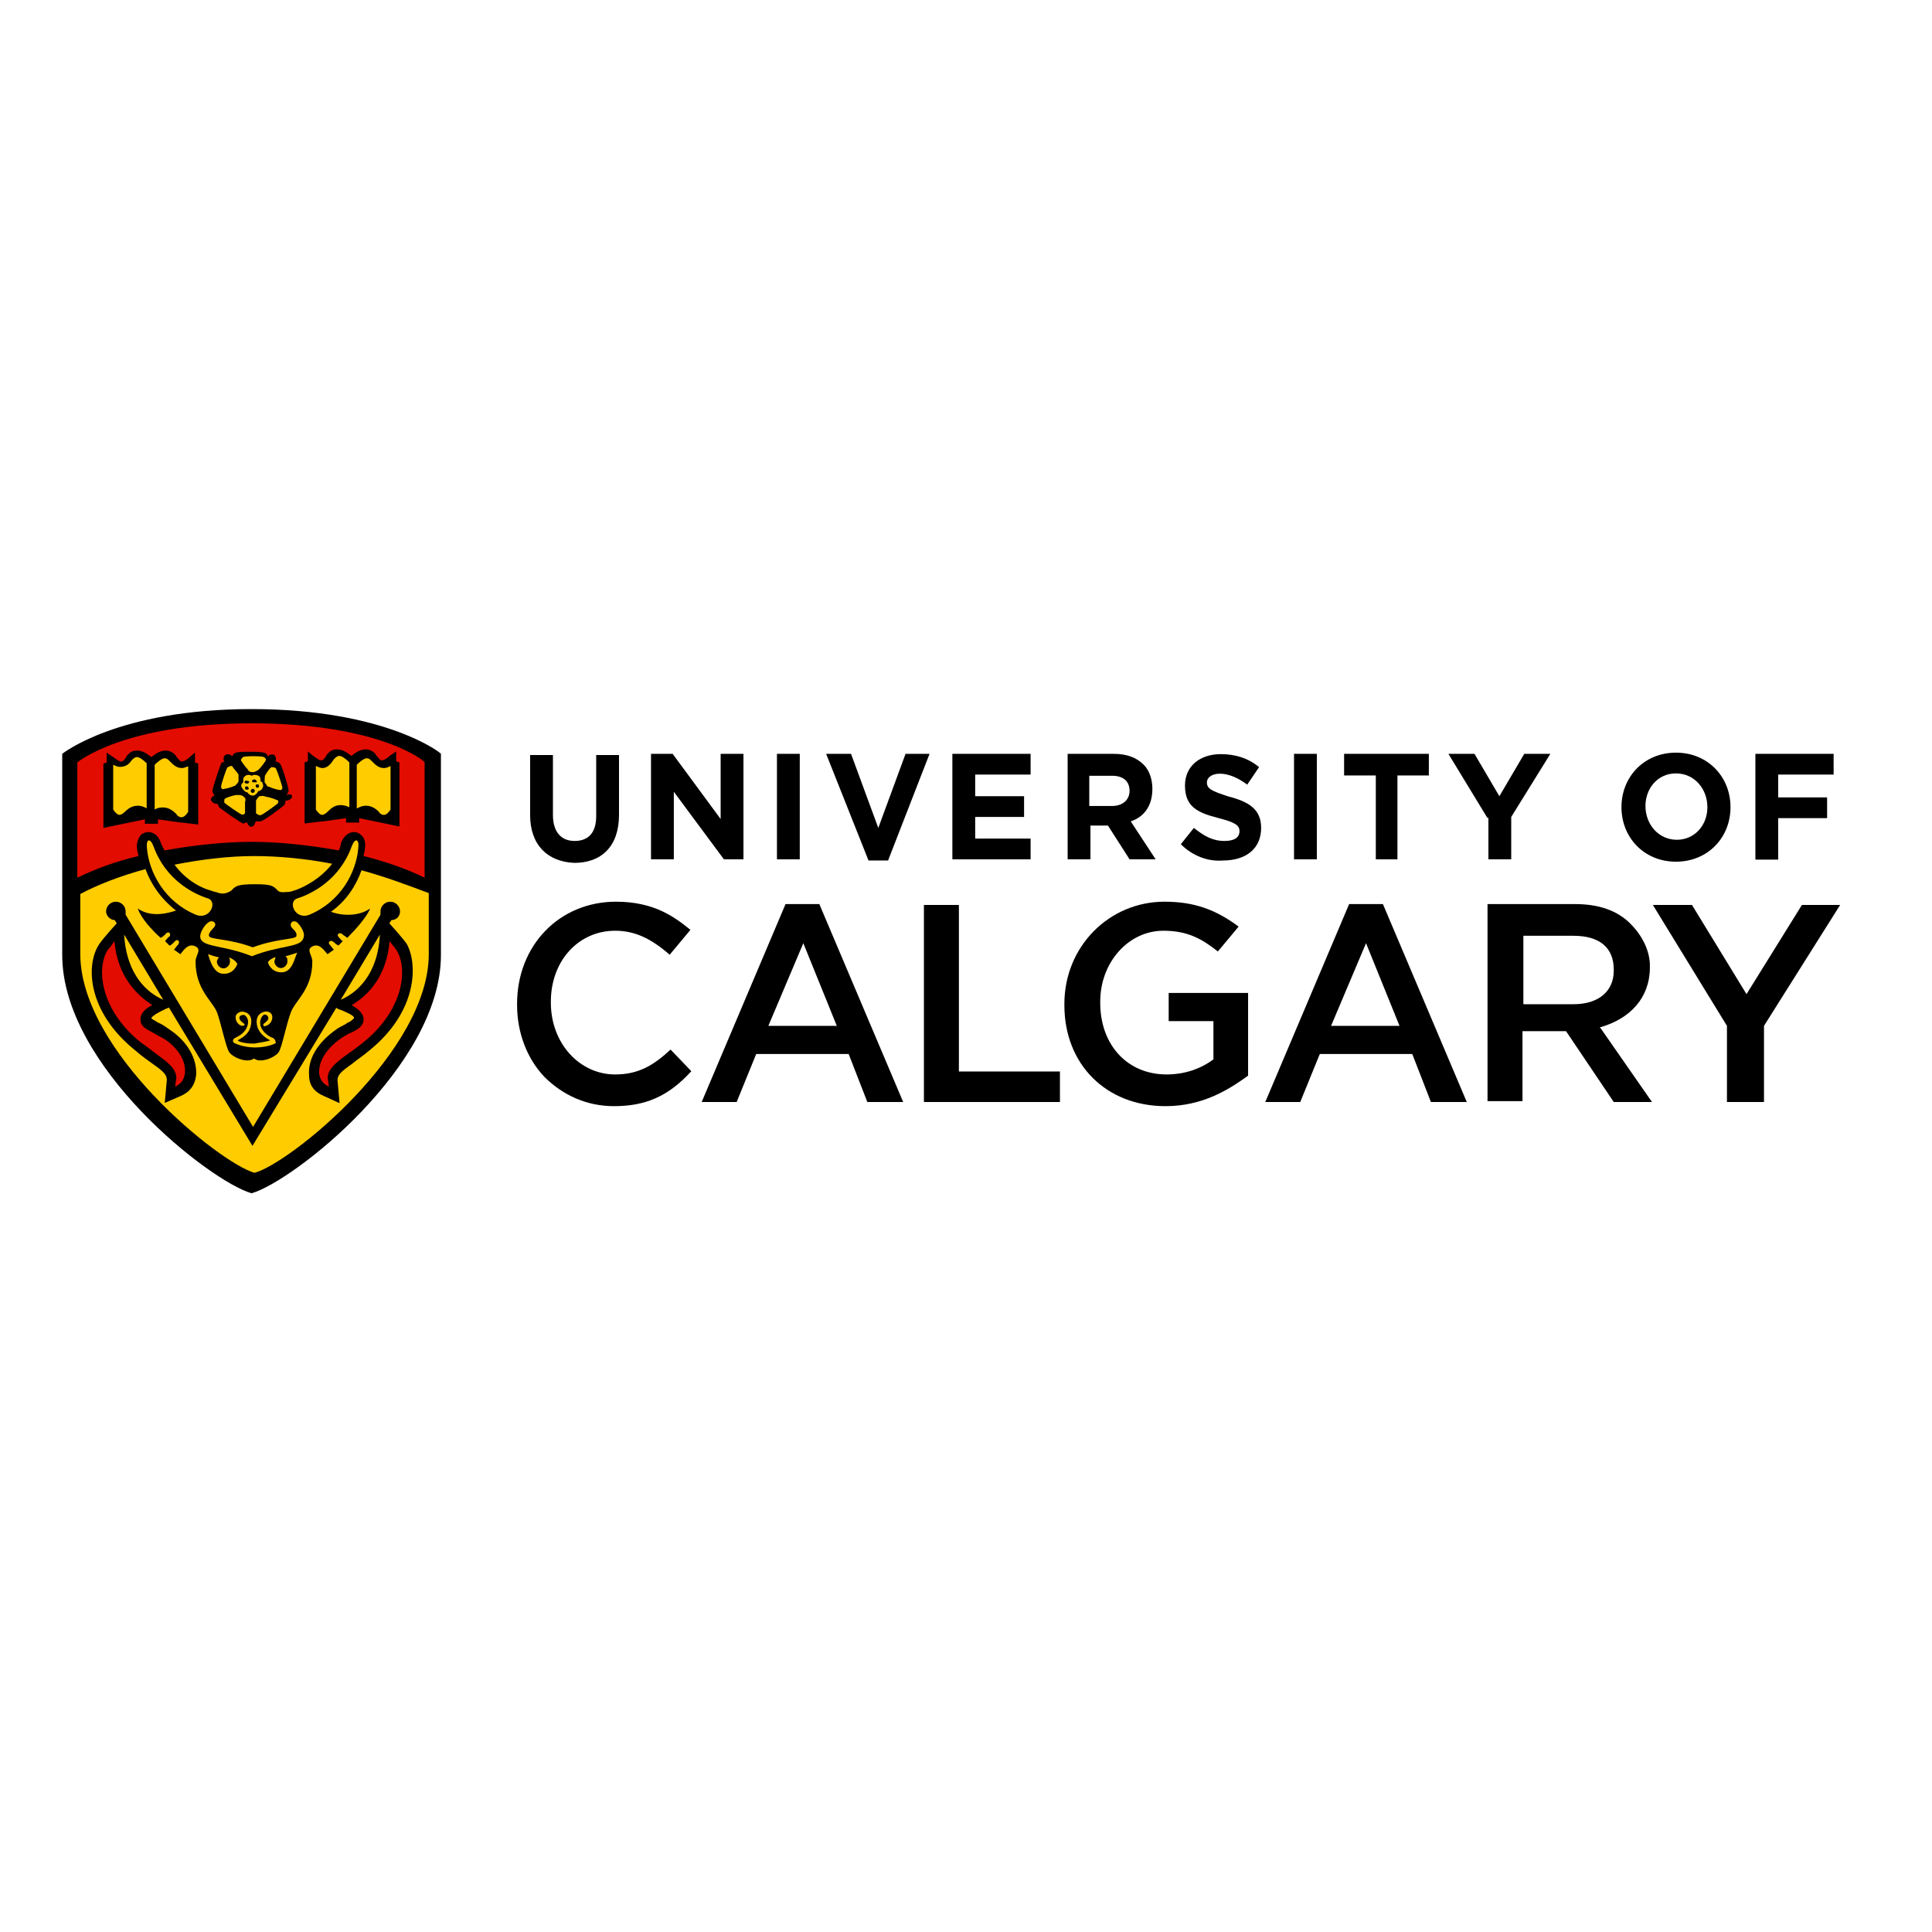
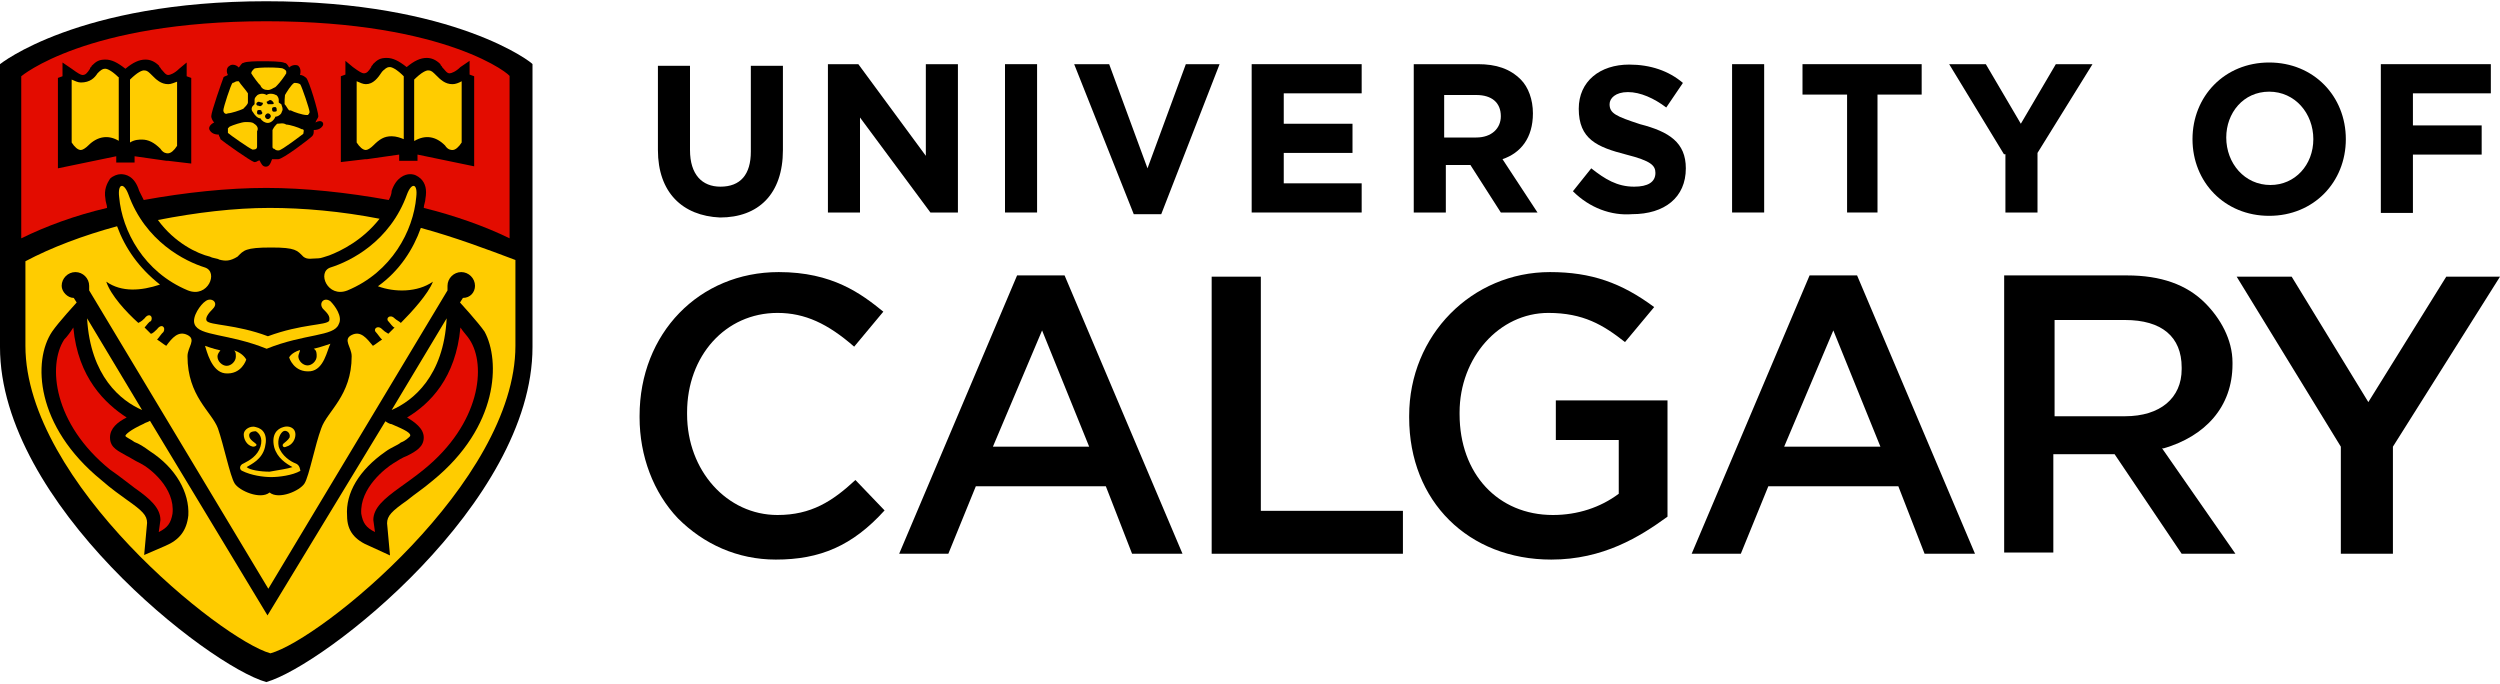
- <svg xmlns="http://www.w3.org/2000/svg" version="1.1" id="layer" x="0px" y="0px" viewBox="0 0 652 652" style="enable-background:new 0 0 652 652;" xml:space="preserve">
-   <style type="text/css">
- 	.st0{fill:#FFCC00;}
- 	.st1{fill:#E30C00;}
- </style>
-   <g>
-     <path d="M84.9,239.3c-45.2,0-63.9,15.1-63.9,15.1v67.9c0,37.5,49.9,76.4,63.9,80.4c14-4,63.9-43,63.9-80.4v-67.9   C149.2,254.4,130.4,239.3,84.9,239.3z" />
-     <g>
-       <path class="st0" d="M85.3,346.6" />
-       <g>
-         <g>
-           <path class="st0" d="M77.2,323.1c0.4,0.4,0.4,0.7,0.4,1.5c0,1.1-1.1,2.2-2.2,2.2c-1.1,0-2.2-1.1-2.2-2.2c0-0.7,0.4-1.1,0.7-1.5      c-1.8-0.4-3.7-1.1-3.7-1.1c0.4,1.1,1.5,6.2,4.8,6.6c4,0.4,5.1-3.3,5.1-3.3S79.4,323.8,77.2,323.1z" />
-           <path class="st0" d="M96.3,322.7c0.7,0.4,0.7,1.1,0.7,1.8c0,1.1-1.1,2.2-2.2,2.2c-1.1,0-2.2-1.1-2.2-2.2c0-0.4,0.4-1.1,0.4-1.5      c-2.2,0.7-2.6,1.8-2.6,1.8s1.1,3.7,5.1,3.3c3.3-0.4,4-5.1,4.8-6.6C99.9,321.6,98.1,322.3,96.3,322.7z" />
-         </g>
-         <path class="st0" d="M100.3,311.3c-1.5-1.1-2.9,0.4-1.8,1.8c1.1,1.1,1.8,1.8,1.5,2.9c-0.7,1.1-6.6,0.7-14.7,3.7     c-7.7-2.9-14-2.6-14.7-3.7c-0.4-0.7,0.4-1.8,1.5-2.9c1.5-1.5-0.4-2.9-1.8-1.8c-1.1,0.7-3.3,3.7-2.6,5.5c1.1,2.9,8.1,2.2,17.3,5.9     l0,0l0,0l0,0l0,0c9.2-3.7,16.2-2.9,17.3-5.9C103.3,315,101.4,312.4,100.3,311.3z" />
-       </g>
-       <path class="st0" d="M91.9,350.2c-1.1-0.4-3.3-1.8-4-4c-0.4-1.8,0.4-3.3,1.1-3.7s1.8,0.4,1.5,1.5c-0.4,0.7-1.1,1.1-1.5,1.5    c-0.4,0.4,0,1.1,0.7,0.7c1.5-0.4,2.2-1.8,2.2-2.9c0-1.8-1.8-2.2-2.9-1.8c-1.5,0.4-2.9,1.8-2.2,4.8c0.7,2.6,2.9,4,4.4,4.8    c-1.1,0.4-3.3,0.7-5.5,1.1c-2.2,0-4.8-0.4-5.5-1.1c1.1-0.7,3.7-1.8,4.4-4.8c0.7-2.9-0.4-4.4-2.2-4.8c-1.1-0.4-2.9,0.4-2.9,1.8    c0,1.1,0.7,2.6,2.2,2.9c0.7,0,1.1-0.4,0.7-0.7c-0.4-0.4-1.1-0.7-1.5-1.5c-0.4-1.1,0.4-1.5,1.5-1.5c0.7,0.4,1.8,1.5,1.1,3.7    s-2.6,3.3-4,4c-1.1,0.4-1.1,1.5-0.4,1.8c2.2,1.1,5.1,1.5,7,1.5l0,0l0,0l0,0l0,0c1.8,0,5.1-0.4,7-1.5C93,351.7,93,350.6,91.9,350.2    z" />
-       <g>
-         <g>
-           <path class="st0" d="M85.3,260.6c0.7,0,1.1-0.4,1.8-0.7l0,0c0,0,0,0,0.4-0.4c0.7-0.7,1.8-2.2,2.2-2.9v-0.4      c0-0.4-0.7-0.7-0.7-0.7c-0.4-0.4-6.6-0.4-7,0l0,0l0,0c-0.4,0.4-0.7,0.7-0.7,1.1c0.4,0.7,1.8,2.6,2.2,2.9      C83.8,260.3,84.5,260.6,85.3,260.6z" />
-         </g>
-         <g>
-           <path class="st0" d="M80.5,263.6c0-0.4,0-1.1,0-1.8l0,0v-0.4c-0.4-0.7-1.8-2.2-2.2-2.9h-0.4c-0.4,0-0.7,0.4-1.1,0.4      c-0.4,0.4-2.2,5.9-2.2,6.6l0,0l0,0c0,0.4,0.4,1.1,1.1,0.7c0.7,0,2.9-0.7,3.7-1.1C79.8,264.7,80.5,264,80.5,263.6z" />
-         </g>
-         <g>
-           <path class="st0" d="M82,268.7c-0.4-0.4-1.1-0.4-1.8-0.4l0,0h-0.4c-0.7,0-2.9,0.7-3.7,1.1l-0.4,0.4c0,0.4,0,0.7,0,1.1      c0.4,0.4,5.1,3.7,5.9,4l0,0l0,0c0.4,0,1.1,0,1.1-0.7s0-2.9,0-3.7C83.1,269.8,82.7,269.1,82,268.7z" />
-         </g>
-         <g>
-           <path class="st0" d="M87.5,268.7c-0.4,0.4-0.7,0.7-1.1,1.5l0,0v0.4c0,0.7,0,2.9,0,3.7c0,0,0,0.4,0.4,0.4      c0.4,0.4,0.7,0.4,1.1,0.4c0.7,0,5.5-3.7,5.9-4l0,0l0,0c0-0.4,0.4-1.1-0.4-1.1c-0.7-0.4-2.9-1.1-3.7-1.1      C88.9,268.4,88.2,268.7,87.5,268.7z" />
-         </g>
-         <g>
-           <path class="st0" d="M89.3,264c0.4,0.4,0.7,1.1,1.1,1.5l0,0c0,0,0,0,0.4,0c0.7,0.4,2.9,1.1,3.7,1.1h0.4c0.4-0.4,0.4-0.7,0.4-0.7      c0-0.7-1.8-5.9-2.2-6.6l0,0l0,0c-0.4-0.4-1.1-0.4-1.5-0.4c-0.7,0.4-1.8,2.2-2.2,2.9C89.3,262.5,89.3,263.2,89.3,264z" />
-         </g>
-       </g>
-       <path class="st0" d="M88.6,264.3c0-0.4-0.4-0.4-0.7-0.7c0-0.4,0-0.4,0-0.7c0-0.4-0.4-1.1-0.7-1.1c-0.7-0.4-1.8-0.4-2.2,0    c-0.7-0.4-1.5-0.4-2.2,0c-0.4,0.4-0.7,0.7-0.7,1.1c0,0.4,0,0.7,0,1.1l-0.4,0.4c-0.4,0.4-0.4,1.1,0,1.5c0.4,0.7,1.1,1.5,1.8,1.5    l0,0c0.4,0.7,1.1,1.1,1.8,1.1s1.5-0.7,1.8-1.5c0.7,0,1.5-0.7,1.5-1.1C88.9,265.4,88.9,265.1,88.6,264.3z M83.4,266.5    c-0.4,0-0.7,0-0.7-0.4c0-0.4,0-0.7,0.4-0.7c0.4,0,0.7,0,0.7,0.4C84.2,266.2,83.8,266.5,83.4,266.5z M83.8,264.3    c-0.4,0.4-0.7,0-1.1,0c-0.4-0.4,0-0.7,0-0.7c0.4-0.4,0.7,0,1.1,0C84.2,263.6,84.2,264,83.8,264.3z M85.3,267.6    c-0.4,0-0.7-0.4-0.7-0.7s0.4-0.7,0.7-0.7c0.4,0,0.7,0.4,0.7,0.7S85.6,267.6,85.3,267.6z M85.3,264c-0.4-0.4-0.4-0.7,0-0.7    c0.4-0.4,0.7-0.4,1.1,0c0.4,0.4,0.4,0.7,0,0.7C86,264,85.6,264,85.3,264z M86.7,265.8c-0.4,0-0.4-0.4-0.4-0.7    c0-0.4,0.4-0.4,0.7-0.4c0.4,0,0.4,0.4,0.4,0.7C87.5,265.8,87.1,265.8,86.7,265.8z" />
-       <g>
-         <path class="st0" d="M49.6,257.7c-1.8-1.8-2.9-2.2-3.3-2.2c-0.4,0-0.7,0-1.5,0.7l-0.4,0.4c-0.7,1.1-1.8,2.2-4,2.2     c-0.7,0-1.5-0.4-2.2-0.7v15.1c0.7,1.1,1.5,1.8,2.2,1.8c0.4,0,1.1-0.4,1.8-1.1c2.2-2.2,4.8-2.6,7.3-1.1V257.7z" />
-         <path class="st0" d="M61.4,259.2c-1.8,0-2.9-1.1-4-2.2l-0.4-0.4c-0.7-0.7-1.1-0.7-1.5-0.7c-0.4,0-1.5,0.4-3.3,2.2v15.1     c1.1-0.7,2.2-0.7,2.9-0.7c1.5,0,2.9,0.7,4.4,2.2c0.7,1.1,1.5,1.1,1.8,1.1c0.7,0,1.5-0.7,2.2-1.8v-15.4     C62.9,258.8,62.1,259.2,61.4,259.2" />
-       </g>
-       <g>
-         <path class="st0" d="M120.5,272.8c2.6-1.5,5.1-1.1,7.3,1.1c0.7,1.1,1.5,1.1,1.8,1.1c0.7,0,1.5-0.7,2.2-1.8v-14.7     c-0.7,0.4-1.5,0.7-2.2,0.7c-1.8,0-2.9-1.1-4-2.2l-0.4-0.4c-0.7-0.7-1.1-0.7-1.5-0.7c-0.4,0-1.5,0.4-3.3,2.2V272.8z" />
-         <path class="st0" d="M108.8,259.2c-0.7,0-1.5-0.4-2.2-0.7v14.7c0.7,1.1,1.5,1.8,2.2,1.8c0.4,0,1.1-0.4,1.8-1.1     c1.5-1.5,2.6-2.2,4.4-2.2c1.1,0,2.2,0.4,2.9,0.7v-15.1c-1.8-1.8-2.9-2.2-3.3-2.2c-0.4,0-0.7,0-1.5,0.7l-0.4,0.4     C111.7,257.7,110.6,259.2,108.8,259.2" />
-       </g>
-       <g>
-         <g>
-           <path class="st0" d="M70.2,303.2c-4.8-1.5-14.3-6.2-18.4-17.6c-1.1-2.9-2.6-2.6-2.2,0.7c0.7,8.1,5.9,18,16.5,22.4      C70.9,310.6,73.5,304.3,70.2,303.2z" />
-         </g>
-         <g>
-           <path class="st0" d="M100.3,303.2c4.8-1.5,14.3-6.2,18.4-17.6c1.1-2.9,2.6-2.6,2.2,0.7c-0.7,8.1-5.9,18-16.5,22.4      C99.6,310.6,97,304.3,100.3,303.2z" />
-         </g>
-       </g>
-       <path class="st0" d="M97.4,301c0.7,0,1.5-0.4,2.6-0.7c2.9-1.1,8.1-3.7,12.1-8.8c-9.2-1.8-18.4-2.6-26.4-2.6    c-8.4,0-17.6,1.1-26.8,2.9c4,5.5,9.5,8.1,12.5,8.8c0.7,0.4,1.8,0.4,2.2,0.7c1.5,0.4,2.6,0.4,4.4-0.7c1.5-1.5,1.8-2.2,8.1-2.2    c5.9,0,6.2,0.7,7.7,2.2C94.8,301.4,95.9,301,97.4,301z" />
-       <g>
-         <path class="st0" d="M128.2,315.4l-13.2,22C120.1,335.2,127.5,329.3,128.2,315.4z" />
-         <path class="st0" d="M55.1,337.4l-13.2-22C42.7,329.3,50,335.2,55.1,337.4z" />
-         <path class="st0" d="M122,293.7c-1.8,5.1-5.1,10.3-10.3,14c4,1.5,9.5,1.5,13.2-1.1c-1.1,2.9-5.1,7.3-7.7,9.9     c-0.4-0.4-1.1-0.7-1.5-1.1c-1.1-1.1-2.2,0-1.5,0.7c0.4,0.4,1.1,1.5,1.5,1.5c-0.7,0.7-1.5,1.5-1.5,1.5c-0.7-0.4-1.1-0.7-1.5-1.1     c-1.1-1.1-2.2,0-1.5,0.7c0.4,0.4,1.1,1.5,1.5,1.8c-0.7,0.4-1.5,1.1-2.2,1.5c-1.5-1.8-2.9-3.7-5.1-2.6c-2.2,1.1,0,2.9,0,5.1     c0,9.5-5.9,13.2-7.3,17.3c-1.5,4-2.9,11.4-4,13.2c-1.1,1.8-6.2,4-8.4,2.2c-2.2,1.8-7.3-0.4-8.4-2.2c-1.1-1.8-2.6-9.2-4-13.2     c-1.5-4-7.3-7.7-7.3-17.3c0-2.2,2.2-4,0-5.1c-2.2-1.1-3.7,0.7-5.1,2.6c-0.7-0.4-1.5-1.1-2.2-1.5c0.4-0.4,1.1-1.5,1.5-1.8     c0.7-1.1-0.4-2.2-1.5-0.7c-0.4,0.4-1.1,1.1-1.5,1.1c0,0-0.7-0.7-1.5-1.5c0.4-0.4,1.1-1.5,1.5-1.5c0.7-1.1-0.4-2.2-1.5-0.7     c-0.4,0.4-0.7,0.7-1.5,1.1c-2.9-2.6-6.6-6.6-7.7-9.9c3.7,2.6,8.4,2.2,12.9,0.7c-5.1-4-8.4-8.8-10.3-14c-8.1,2.2-15.8,5.1-22,8.4     V322c0,32.7,47,70.5,58.8,73.8c12.1-3.3,58.8-41.1,58.8-73.8v-20.6C137.8,298.8,130.1,295.9,122,293.7z M124.9,354.3     c-2.6,2.2-4.4,3.3-6.2,4.8c-3.7,2.6-4.8,3.7-4.8,5.5l0.7,7.7l-4.8-2.2c-3.7-1.5-5.5-3.7-5.5-7.3c-0.4-5.5,2.9-11,9.2-15.4     c1.5-1.1,2.9-1.5,3.7-2.2c1.1-0.4,1.8-1.1,2.2-1.5c0.4-0.7-1.1-1.5-4.4-2.9c-0.4,0-1.1-0.4-1.5-0.7l-28.3,46.6L57,340     c-0.7,0.4-1.1,0.4-1.5,0.7c-3.3,1.5-4.4,2.6-4.4,2.9s1.1,0.7,2.2,1.5c1.1,0.4,2.2,1.1,3.7,2.2c6.2,4,9.5,9.9,9.2,15.4     c-0.4,3.7-2.2,5.9-5.5,7.3l-5.1,2.2l0.7-7.7c0-1.8-1.1-2.9-4.8-5.5c-1.5-1.1-3.7-2.6-6.2-4.8c-15.8-12.9-16.5-28.6-11.8-35.6     c1.5-2.2,5.9-7,5.9-7l-0.7-1.1c-1.5,0-2.9-1.5-2.9-2.9c0-1.8,1.5-3.3,3.3-3.3c1.8,0,3.3,1.5,3.3,3.3c0,0.4,0,0.7,0,1.1l0,0     l43,71.6l43-71.6l0,0c0-0.4,0-0.7,0-1.1c0-1.8,1.5-3.3,3.3-3.3s3.3,1.5,3.3,3.3c0,1.5-1.1,2.9-2.9,2.9l-0.7,1.1     c0,0,4.4,4.8,5.9,7C141.1,325.6,140.7,341.4,124.9,354.3z" />
-       </g>
-     </g>
-     <g>
-       <path class="st1" d="M84.9,244.1c-43.3,0-58.8,13.2-58.8,13.2v38.9c5.9-2.9,12.9-5.5,20.6-7.3c0-0.7-0.4-1.5-0.4-2.2    c-0.4-2.2,0.4-3.7,1.1-4.8c0.7-0.7,1.8-1.1,2.6-1.1c1.1,0,3.3,0.4,4.4,4c0.4,0.7,0.7,1.5,1.1,2.2c9.9-1.8,20.2-2.9,29.4-2.9    s19.5,1.1,29.4,2.9c0.4-0.7,0.7-1.5,0.7-2.2c1.1-3.3,3.3-4,4.4-4c1.1,0,1.8,0.4,2.6,1.1c1.1,1.1,1.5,2.6,1.1,4.8    c0,0.7-0.4,1.5-0.4,2.2c7.3,1.8,14.7,4.4,20.6,7.3v-38.9C144,257.3,128.6,244.1,84.9,244.1z M67.3,278.3l-5.9-0.7H61l-7.7-1.1v1.5    h-2.2h-2.2v-1.5l-14,2.9v-21.7l1.1-0.4V254l2.2,1.5c1.5,1.1,2.2,1.5,2.6,1.5c0.7,0,1.1-0.4,1.8-1.5c0-0.4,0.4-0.4,0.4-0.7    c1.1-1.1,1.8-1.5,3.3-1.5c1.5,0,2.9,0.7,4.8,2.2c1.8-1.5,3.3-2.2,4.8-2.2c1.1,0,2.2,0.4,3.3,1.5c0,0.4,0.4,0.4,0.4,0.7    c0.7,0.7,1.1,1.5,1.8,1.5c0.4,0,1.5-0.4,2.6-1.5l1.8-1.5v3.3l1.1,0.4v20.6H67.3z M98.5,269.1c-0.4,0.7-1.1,1.1-2.2,1.1    c0,0.7,0,1.1-0.4,1.5c-0.7,0.7-7,5.5-8.1,5.5h-0.4c-0.4,0-0.7,0-1.1,0c-0.4,1.1-0.7,1.8-1.5,1.8s-1.1-0.7-1.5-1.5    c-0.4,0-0.7,0.4-1.1,0.4H82c-1.1-0.4-7.3-4.8-8.1-5.5c0-0.4-0.4-0.7-0.4-1.1c-1.1,0-1.8-0.4-2.2-1.1c-0.4-0.7,0.4-1.5,1.1-1.8    c-0.4-0.4-0.7-1.1-0.7-1.5c0-1.1,2.6-8.4,2.9-9.2c0-0.4,0.7-0.4,1.1-0.7c-0.4-0.7-0.4-1.8,0.4-2.2c0.4-0.4,1.5-0.4,2.2,0.4    c0.4-0.4,0.7-1.1,1.1-1.1c0.7-0.4,3.3-0.4,4.4-0.4c1.8,0,4.8,0,5.5,0.4c0.4,0,0.7,0.4,1.1,1.1c0.7-0.7,1.8-0.7,2.2-0.4    c0.4,0.4,0.7,1.1,0.4,2.2c0.7,0,1.1,0.4,1.5,0.7c0.7,0.7,2.9,8.1,2.9,9.2c0,0.4-0.4,0.7-0.7,1.5C98.1,267.6,98.8,268.4,98.5,269.1    z M135.2,279l-14-2.9v1.5H119h-2.2v-1.5l-7.7,1.1h-0.4l-5.9,0.7v-20.6l1.1-0.4v-3.3l1.8,1.5c1.5,1.1,2.2,1.5,2.6,1.5    c0.7,0,1.1-0.4,1.8-1.5c0-0.4,0.4-0.4,0.4-0.7c1.1-1.1,1.8-1.5,3.3-1.5c1.5,0,2.9,0.7,4.8,2.2c1.8-1.5,3.3-2.2,4.8-2.2    c1.1,0,2.2,0.4,3.3,1.5c0,0.4,0.4,0.4,0.4,0.7c0.7,0.7,1.1,1.5,1.8,1.5c0.4,0,1.5-0.4,2.6-1.5l2.2-1.5v3.3l1.1,0.4V279H135.2z" />
-       <g>
-         <path class="st1" d="M118.7,339.2c1.8,1.1,4,2.6,4,4.8s-1.8,3.3-4,4.4c-1.1,0.4-2.2,1.1-3.3,1.8c-1.8,1.1-8.1,5.9-7.7,12.1     c0.4,2.2,1.1,3.3,3.3,4.4l-0.4-2.9c0-2.9,2.6-5.1,6.2-7.7c1.5-1.1,3.7-2.6,5.9-4.4c13.6-11,15.1-25,11-31.2     c-0.4-0.7-1.5-1.8-2.2-2.9C130.4,329.7,124.2,335.9,118.7,339.2z" />
-       </g>
-       <g>
-         <path class="st1" d="M38.6,317.6c-0.7,1.1-1.5,2.2-2.2,2.9c-4,6.2-2.6,20.2,11,31.2c2.6,1.8,4.4,3.3,5.9,4.4     c3.7,2.6,6.2,4.8,6.2,7.7l-0.4,2.9c2.2-1.1,2.9-2.2,3.3-4.4c0.7-6.2-5.5-11-7.7-12.1c-1.5-0.7-2.6-1.5-3.3-1.8     c-1.8-1.1-4-1.8-4-4.4c0-2.2,1.8-3.7,4-4.8C46.3,335.9,39.7,329.7,38.6,317.6z" />
-       </g>
-     </g>
-     <g>
-       <path d="M178.9,275v-20.2h7.7V275c0,5.9,2.9,8.8,7.3,8.8c4.8,0,7.3-2.9,7.3-8.4v-20.6h7.7V275c0,10.6-5.9,16.2-15.1,16.2    C184.8,290.8,178.9,285.2,178.9,275z" />
-       <path d="M220,254.4h7l16.2,22v-22h7.7V290h-6.6l-16.9-22.8V290h-7.7v-35.6H220z" />
-       <path d="M262.2,254.4h7.7V290h-7.7V254.4z" />
-       <path d="M278.8,254.4h8.4l9.2,25l9.2-25h8.1l-14,36h-6.6L278.8,254.4z" />
-       <path d="M321.7,254.4h26.1v7h-18.7v7.3h16.5v7h-16.5v7.3h18.7v7h-26.4v-35.6H321.7z" />
-       <path d="M359.9,254.4h15.8c4.4,0,7.7,1.1,10.3,3.7c1.8,1.8,2.9,4.8,2.9,8.1l0,0c0,5.9-2.9,9.5-7.3,11L390,290h-8.8l-7.3-11.4l0,0    H368V290h-7.7v-35.6H359.9z M375.3,272c3.7,0,5.9-2.2,5.9-5.1l0,0c0-3.3-2.2-5.1-5.9-5.1h-7.7V272H375.3z" />
-       <path d="M398.5,284.9l4.4-5.5c3.3,2.6,6.2,4.4,10.3,4.4c3.3,0,5.1-1.1,5.1-3.3l0,0c0-1.8-1.1-2.9-7-4.4c-7-1.8-11.4-3.7-11.4-11    l0,0c0-6.6,5.1-10.6,12.1-10.6c5.1,0,9.5,1.5,12.9,4.4l-4,5.9c-2.9-2.2-6.2-3.7-9.2-3.7s-4.4,1.5-4.4,2.9l0,0    c0,2.2,1.5,2.9,7.3,4.8c7,1.8,11,4.4,11,10.6l0,0c0,7-5.1,11-12.9,11C407.7,290.8,402.5,288.9,398.5,284.9z" />
-       <path d="M436.7,254.4h7.7V290h-7.7V254.4z" />
-       <path d="M464.2,261.7h-10.6v-7.3h28.6v7.3h-10.6V290h-7.3V261.7z" />
-       <path d="M502,276.1l-13.2-21.7h8.8l8.4,14.3l8.4-14.3h8.8l-13.2,21.3V290h-7.7v-14H502z" />
-       <path d="M547.2,272.4L547.2,272.4c0-10.3,7.7-18.4,18.4-18.4s18.4,8.1,18.4,18.4l0,0c0,10.3-7.7,18.4-18.4,18.4    C554.9,290.8,547.2,282.7,547.2,272.4z M576.2,272.4L576.2,272.4c0-6.2-4.4-11.4-10.6-11.4c-6.2,0-10.3,5.1-10.3,11l0,0    c0,6.2,4.4,11.4,10.6,11.4C571.8,283.4,576.2,278.6,576.2,272.4z" />
-       <path d="M592.4,254.4h26.4v7h-18.7v7.7h16.5v7h-16.5v14h-7.7V254.4z" />
-       <g>
-         <g>
-           <path d="M207.9,304.3c-19.1,0-33.4,14.7-33.4,34.5v0.4c0,9.2,3.3,18,9.2,24.2c6.2,6.2,14.3,9.9,23.5,9.9      c10.6,0,18.4-3.3,26.1-11.8l-7-7.3c-5.5,5.1-10.6,8.4-18.7,8.4c-12.1,0-21.7-10.6-21.7-24.2v-0.4c0-13.6,9.2-23.9,21.7-23.9      c6.6,0,12.1,2.6,18.4,8.1l7-8.4C227.7,309.5,220.8,304.3,207.9,304.3z" />
-         </g>
-         <g>
-           <path d="M292.7,371.9h12.1l-28.3-66.8h-11.4l-28.3,66.8h11.8l6.6-16.2h31.2L292.7,371.9z M282.4,346.2h-23.1l11.8-27.9      L282.4,346.2z" />
-         </g>
-         <g>
-           <path d="M482.9,371.9h12.1l-28.3-66.8h-11.4l-28.3,66.8h11.8l6.6-16.2h31.2L482.9,371.9z M472.3,346.2h-23.1l11.8-27.9      L472.3,346.2z" />
-         </g>
-         <g>
-           <path d="M311.8,371.9h45.9v-10.3h-34.1v-56.2h-11.8V371.9z" />
-         </g>
-         <g>
-           <path d="M393,304.3c-18.7,0-33.8,15.1-33.8,34.5v0.4c0,20.2,14.3,34.1,34.1,34.1c12.5,0,21.3-5.5,27.9-10.3v-27.9h-26.8v9.5      h15.1v12.9l0,0c-4.4,3.3-9.9,5.1-15.8,5.1c-13.2,0-22.4-9.9-22.4-24.2v-0.4c0-13.2,9.5-23.9,21.3-23.9c8.4,0,13.2,2.9,18.4,7      l7-8.4C410.2,306.9,402.9,304.3,393,304.3z" />
-         </g>
-         <g>
-           <path d="M544.6,371.9h12.9l-17.6-25.3h0.4c9.9-2.9,16.5-9.9,16.5-20.2V326c0-5.5-2.9-10.6-6.6-14.3c-4.4-4.4-10.6-6.6-18.7-6.6      H502v66.5h11.8V348h14.7L544.6,371.9z M531,338.9h-16.9v-23.1H531c8.8,0,13.6,4,13.6,11.4v0.4      C544.6,334.5,539.5,338.9,531,338.9z" />
-         </g>
-         <g>
-           <path d="M582.8,371.9h12.5v-25.7l25.7-40.8h-12.9l-18.7,30.1l-18.4-30.1h-13.2l25,40.8L582.8,371.9L582.8,371.9z" />
-         </g>
-       </g>
-     </g>
-   </g>
+ <svg xmlns="http://www.w3.org/2000/svg" width="600" height="164" viewBox="0 0 600 164" fill="none">
+   <path d="M63.9 0.3C18.7 0.3 0 15.4 0 15.4V83.3C0 120.8 49.9 159.7 63.9 163.7C77.9 159.7 127.8 120.7 127.8 83.3V15.4C128.2 15.4 109.4 0.3 63.9 0.3Z" fill="black" />
+   <path d="M56.2 84.1C56.6 84.5 56.6 84.8 56.6 85.6C56.6 86.7 55.5 87.8 54.4 87.8C53.3 87.8 52.2 86.7 52.2 85.6C52.2 84.9 52.6 84.5 52.9 84.1C51.1 83.7 49.2 83 49.2 83C49.6 84.1 50.7 89.2 54 89.6C58 90 59.1 86.3 59.1 86.3C59.1 86.3 58.4 84.8 56.2 84.1Z" fill="#FFCC00" />
+   <path d="M75.3 83.7C76 84.1 76 84.8 76 85.5C76 86.6 74.9 87.7 73.8 87.7C72.7 87.7 71.6 86.6 71.6 85.5C71.6 85.1 72 84.4 72 84C69.8 84.7 69.4 85.8 69.4 85.8C69.4 85.8 70.5 89.5 74.5 89.1C77.8 88.7 78.5 84 79.3 82.5C78.9 82.6 77.1 83.3 75.3 83.7Z" fill="#FFCC00" />
+   <path d="M79.3 72.3C77.8 71.2 76.4 72.7 77.5 74.1C78.6 75.2 79.3 75.9 79 77C78.3 78.1 72.4 77.7 64.3 80.7C56.6 77.8 50.3 78.1 49.6 77C49.2 76.3 50 75.2 51.1 74.1C52.6 72.6 50.7 71.2 49.3 72.3C48.2 73 46 76 46.7 77.8C47.8 80.7 54.8 80 64 83.7C73.2 80 80.2 80.8 81.3 77.8C82.3 76 80.4 73.4 79.3 72.3Z" fill="#FFCC00" />
+   <path d="M70.9 111.2C69.8 110.8 67.6 109.4 66.9 107.2C66.5 105.4 67.3 103.9 68 103.5C68.7 103.1 69.8 103.9 69.5 105C69.1 105.7 68.4 106.1 68 106.5C67.6 106.9 68 107.6 68.7 107.2C70.2 106.8 70.9 105.4 70.9 104.3C70.9 102.5 69.1 102.1 68 102.5C66.5 102.9 65.1 104.3 65.8 107.3C66.5 109.9 68.7 111.3 70.2 112.1C69.1 112.5 66.9 112.8 64.7 113.2C62.5 113.2 59.9 112.8 59.2 112.1C60.3 111.4 62.9 110.3 63.6 107.3C64.3 104.4 63.2 102.9 61.4 102.5C60.3 102.1 58.5 102.9 58.5 104.3C58.5 105.4 59.2 106.9 60.7 107.2C61.4 107.2 61.8 106.8 61.4 106.5C61 106.1 60.3 105.8 59.9 105C59.5 103.9 60.3 103.5 61.4 103.5C62.1 103.9 63.2 105 62.5 107.2C61.8 109.4 59.9 110.5 58.5 111.2C57.4 111.6 57.4 112.7 58.1 113C60.3 114.1 63.2 114.5 65.1 114.5C66.9 114.5 70.2 114.1 72.1 113C72 112.7 72 111.6 70.9 111.2Z" fill="#FFCC00" />
+   <path d="M64.3 21.6C65 21.6 65.4 21.2 66.1 20.9C66.1 20.9 66.1 20.9 66.5 20.5C67.2 19.8 68.3 18.3 68.7 17.6V17.2C68.7 16.8 68 16.5 68 16.5C67.6 16.1 61.4 16.1 61 16.5C60.6 16.9 60.3 17.2 60.3 17.6C60.7 18.3 62.1 20.2 62.5 20.5C62.8 21.3 63.5 21.6 64.3 21.6Z" fill="#FFCC00" />
+   <path d="M59.5 24.6C59.5 24.2 59.5 23.5 59.5 22.8V22.4C59.1 21.7 57.7 20.2 57.3 19.5H56.9C56.5 19.5 56.2 19.9 55.8 19.9C55.4 20.3 53.6 25.8 53.6 26.5C53.6 26.9 54 27.6 54.7 27.2C55.4 27.2 57.6 26.5 58.4 26.1C58.8 25.7 59.5 25 59.5 24.6Z" fill="#FFCC00" />
+   <path d="M61 29.7C60.6 29.3 59.9 29.3 59.2 29.3H58.8C58.1 29.3 55.9 30 55.1 30.4L54.7 30.8C54.7 31.2 54.7 31.5 54.7 31.9C55.1 32.3 59.8 35.6 60.6 35.9C61 35.9 61.7 35.9 61.7 35.2C61.7 34.5 61.7 32.3 61.7 31.5C62.1 30.8 61.7 30.1 61 29.7Z" fill="#FFCC00" />
+   <path d="M66.5 29.7C66.1 30.1 65.8 30.4 65.4 31.2V31.6C65.4 32.3 65.4 34.5 65.4 35.3C65.4 35.3 65.4 35.7 65.8 35.7C66.2 36.1 66.5 36.1 66.9 36.1C67.6 36.1 72.4 32.4 72.8 32.1C72.8 31.7 73.2 31 72.4 31C71.7 30.6 69.5 29.9 68.7 29.9C67.9 29.4 67.2 29.7 66.5 29.7Z" fill="#FFCC00" />
+   <path d="M68.3 25C68.7 25.4 69 26.1 69.4 26.5C69.4 26.5 69.4 26.5 69.8 26.5C70.5 26.9 72.7 27.6 73.5 27.6H73.9C74.3 27.2 74.3 26.9 74.3 26.9C74.3 26.2 72.5 21 72.1 20.3C71.7 19.9 71 19.9 70.6 19.9C69.9 20.3 68.8 22.1 68.4 22.8C68.3 23.5 68.3 24.2 68.3 25Z" fill="#FFCC00" />
+   <path d="M67.6 25.3C67.6 24.9 67.2 24.9 66.9 24.6C66.9 24.2 66.9 24.2 66.9 23.9C66.9 23.5 66.5 22.8 66.2 22.8C65.5 22.4 64.4 22.4 64 22.8C63.3 22.4 62.5 22.4 61.8 22.8C61.4 23.2 61.1 23.5 61.1 23.9C61.1 24.3 61.1 24.6 61.1 25L60.7 25.4C60.3 25.8 60.3 26.5 60.7 26.9C61.1 27.6 61.8 28.4 62.5 28.4C62.9 29.1 63.6 29.5 64.3 29.5C65 29.5 65.8 28.8 66.1 28C66.8 28 67.6 27.3 67.6 26.9C67.9 26.4 67.9 26.1 67.6 25.3ZM62.4 27.5C62 27.5 61.7 27.5 61.7 27.1C61.7 26.7 61.7 26.4 62.1 26.4C62.5 26.4 62.8 26.4 62.8 26.8C63.2 27.2 62.8 27.5 62.4 27.5ZM62.8 25.3C62.4 25.7 62.1 25.3 61.7 25.3C61.3 24.9 61.7 24.6 61.7 24.6C62.1 24.2 62.4 24.6 62.8 24.6C63.2 24.6 63.2 25 62.8 25.3ZM64.3 28.6C63.9 28.6 63.6 28.2 63.6 27.9C63.6 27.6 64 27.2 64.3 27.2C64.7 27.2 65 27.6 65 27.9C65 28.2 64.6 28.6 64.3 28.6ZM64.3 25C63.9 24.6 63.9 24.3 64.3 24.3C64.7 23.9 65 23.9 65.4 24.3C65.8 24.7 65.8 25 65.4 25C65 25 64.6 25 64.3 25ZM65.7 26.8C65.3 26.8 65.3 26.4 65.3 26.1C65.3 25.7 65.7 25.7 66 25.7C66.4 25.7 66.4 26.1 66.4 26.4C66.5 26.8 66.1 26.8 65.7 26.8Z" fill="#FFCC00" />
+   <path d="M28.6 18.7C26.8 16.9 25.7 16.5 25.3 16.5C24.9 16.5 24.6 16.5 23.8 17.2L23.4 17.6C22.7 18.7 21.6 19.8 19.4 19.8C18.7 19.8 17.9 19.4 17.2 19.1V34.2C17.9 35.3 18.7 36 19.4 36C19.8 36 20.5 35.6 21.2 34.9C23.4 32.7 26 32.3 28.5 33.8V18.7H28.6Z" fill="#FFCC00" />
+   <path d="M40.4 20.2C38.6 20.2 37.5 19.1 36.4 18L36 17.6C35.3 16.9 34.9 16.9 34.5 16.9C34.1 16.9 33 17.3 31.2 19.1V34.2C32.3 33.5 33.4 33.5 34.1 33.5C35.6 33.5 37 34.2 38.5 35.7C39.2 36.8 40 36.8 40.3 36.8C41 36.8 41.8 36.1 42.5 35V19.6C41.9 19.8 41.1 20.2 40.4 20.2Z" fill="#FFCC00" />
+   <path d="M99.5 33.8C102.1 32.3 104.6 32.7 106.8 34.9C107.5 36 108.3 36 108.6 36C109.3 36 110.1 35.3 110.8 34.2V19.5C110.1 19.9 109.3 20.2 108.6 20.2C106.8 20.2 105.7 19.1 104.6 18L104.2 17.6C103.5 16.9 103.1 16.9 102.7 16.9C102.3 16.9 101.2 17.3 99.4 19.1V33.8H99.5Z" fill="#FFCC00" />
+   <path d="M87.8 20.2C87.1 20.2 86.3 19.8 85.6 19.5V34.2C86.3 35.3 87.1 36 87.8 36C88.2 36 88.9 35.6 89.6 34.9C91.1 33.4 92.2 32.7 94 32.7C95.1 32.7 96.2 33.1 96.9 33.4V18.3C95.1 16.5 94 16.1 93.6 16.1C93.2 16.1 92.9 16.1 92.1 16.8L91.7 17.2C90.7 18.7 89.6 20.2 87.8 20.2Z" fill="#FFCC00" />
+   <path d="M49.2 64.2C44.4 62.7 34.9 58 30.8 46.6C29.7 43.7 28.2 44 28.6 47.3C29.3 55.4 34.5 65.3 45.1 69.7C49.9 71.6 52.5 65.3 49.2 64.2Z" fill="#FFCC00" />
+   <path d="M79.3 64.2C84.1 62.7 93.6 58 97.7 46.6C98.8 43.7 100.3 44 99.9 47.3C99.2 55.4 94 65.3 83.4 69.7C78.6 71.6 76 65.3 79.3 64.2Z" fill="#FFCC00" />
+   <path d="M76.4 62C77.1 62 77.9 61.6 79 61.3C81.9 60.2 87.1 57.6 91.1 52.5C81.9 50.7 72.7 49.9 64.7 49.9C56.3 49.9 47.1 51 37.9 52.8C41.9 58.3 47.4 60.9 50.4 61.6C51.1 62 52.2 62 52.6 62.3C54.1 62.7 55.2 62.7 57 61.6C58.5 60.1 58.8 59.4 65.1 59.4C71 59.4 71.3 60.1 72.8 61.6C73.8 62.4 74.9 62 76.4 62Z" fill="#FFCC00" />
+   <path d="M107.2 76.4L94 98.4C99.1 96.2 106.5 90.3 107.2 76.4Z" fill="#FFCC00" />
+   <path d="M34.1 98.4L20.9 76.4C21.7 90.3 29 96.2 34.1 98.4Z" fill="#FFCC00" />
+   <path d="M101 54.7C99.2 59.8 95.9 65 90.7 68.7C94.7 70.2 100.2 70.2 103.9 67.6C102.8 70.5 98.8 74.9 96.2 77.5C95.8 77.1 95.1 76.8 94.7 76.4C93.6 75.3 92.5 76.4 93.2 77.1C93.6 77.5 94.3 78.6 94.7 78.6C94 79.3 93.2 80.1 93.2 80.1C92.5 79.7 92.1 79.4 91.7 79C90.6 77.9 89.5 79 90.2 79.7C90.6 80.1 91.3 81.2 91.7 81.5C91 81.9 90.2 82.6 89.5 83C88 81.2 86.6 79.3 84.4 80.4C82.2 81.5 84.4 83.3 84.4 85.5C84.4 95 78.5 98.7 77.1 102.8C75.6 106.8 74.2 114.2 73.1 116C72 117.8 66.9 120 64.7 118.2C62.5 120 57.4 117.8 56.3 116C55.2 114.2 53.7 106.8 52.3 102.8C50.8 98.8 45 95.1 45 85.5C45 83.3 47.2 81.5 45 80.4C42.8 79.3 41.3 81.1 39.9 83C39.2 82.6 38.4 81.9 37.7 81.5C38.1 81.1 38.8 80 39.2 79.7C39.9 78.6 38.8 77.5 37.7 79C37.3 79.4 36.6 80.1 36.2 80.1C36.2 80.1 35.5 79.4 34.7 78.6C35.1 78.2 35.8 77.1 36.2 77.1C36.9 76 35.8 74.9 34.7 76.4C34.3 76.8 34 77.1 33.2 77.5C30.3 74.9 26.6 70.9 25.5 67.6C29.2 70.2 33.9 69.8 38.4 68.3C33.3 64.3 30 59.5 28.1 54.3C20 56.5 12.3 59.4 6.1 62.7V83C6.1 115.7 53.1 153.5 64.9 156.8C77 153.5 123.7 115.7 123.7 83V62.4C116.8 59.8 109.1 56.9 101 54.7ZM103.9 115.3C101.3 117.5 99.5 118.6 97.7 120.1C94 122.7 92.9 123.8 92.9 125.6L93.6 133.3L88.8 131.1C85.1 129.6 83.3 127.4 83.3 123.8C82.9 118.3 86.2 112.8 92.5 108.4C94 107.3 95.4 106.9 96.2 106.2C97.3 105.8 98 105.1 98.4 104.7C98.8 104 97.3 103.2 94 101.8C93.6 101.8 92.9 101.4 92.5 101.1L64.2 147.7L36 101C35.3 101.4 34.9 101.4 34.5 101.7C31.2 103.2 30.1 104.3 30.1 104.6C30.1 104.9 31.2 105.3 32.3 106.1C33.4 106.5 34.5 107.2 36 108.3C42.2 112.3 45.5 118.2 45.2 123.7C44.8 127.4 43 129.6 39.7 131L34.6 133.2L35.3 125.5C35.3 123.7 34.2 122.6 30.5 120C29 118.9 26.8 117.4 24.3 115.2C8.5 102.3 7.8 86.6 12.5 79.6C14 77.4 18.4 72.6 18.4 72.6L17.7 71.5C16.2 71.5 14.8 70 14.8 68.6C14.8 66.8 16.3 65.3 18.1 65.3C19.9 65.3 21.4 66.8 21.4 68.6C21.4 69 21.4 69.3 21.4 69.7L64.4 141.3L107.4 69.7C107.4 69.3 107.4 69 107.4 68.6C107.4 66.8 108.9 65.3 110.7 65.3C112.5 65.3 114 66.8 114 68.6C114 70.1 112.9 71.5 111.1 71.5L110.4 72.6C110.4 72.6 114.8 77.4 116.3 79.6C120.1 86.6 119.7 102.4 103.9 115.3Z" fill="#FFCC00" />
+   <path d="M63.9 5.1C20.6 5.1 5.1 18.3 5.1 18.3V57.2C11 54.3 18 51.7 25.7 49.9C25.7 49.2 25.3 48.4 25.3 47.7C24.9 45.5 25.7 44 26.4 42.9C27.1 42.2 28.2 41.8 29 41.8C30.1 41.8 32.3 42.2 33.4 45.8C33.8 46.5 34.1 47.3 34.5 48C44.4 46.2 54.7 45.1 63.9 45.1C73.1 45.1 83.4 46.2 93.3 48C93.7 47.3 94 46.5 94 45.8C95.1 42.5 97.3 41.8 98.4 41.8C99.5 41.8 100.2 42.2 101 42.9C102.1 44 102.5 45.5 102.1 47.7C102.1 48.4 101.7 49.2 101.7 49.9C109 51.7 116.4 54.3 122.3 57.2V18.3C123 18.3 107.6 5.1 63.9 5.1ZM46.3 39.3L40.4 38.6H40L32.3 37.5V39H30.1H27.9V37.5L13.9 40.4V18.7L15 18.3V15L17.2 16.5C18.7 17.6 19.4 18 19.8 18C20.5 18 20.9 17.6 21.6 16.5C21.6 16.1 22 16.1 22 15.8C23.1 14.7 23.8 14.3 25.3 14.3C26.8 14.3 28.2 15 30.1 16.5C31.9 15 33.4 14.3 34.9 14.3C36 14.3 37.1 14.7 38.2 15.8C38.2 16.2 38.6 16.2 38.6 16.5C39.3 17.2 39.7 18 40.4 18C40.8 18 41.9 17.6 43 16.5L44.8 15V18.3L45.9 18.7V39.3H46.3ZM77.5 30.1C77.1 30.8 76.4 31.2 75.3 31.2C75.3 31.9 75.3 32.3 74.9 32.7C74.2 33.4 67.9 38.2 66.8 38.2H66.4C66 38.2 65.7 38.2 65.3 38.2C64.9 39.3 64.6 40 63.8 40C63 40 62.7 39.3 62.3 38.5C61.9 38.5 61.6 38.9 61.2 38.9H61C59.9 38.5 53.7 34.1 52.9 33.4C52.9 33 52.5 32.7 52.5 32.3C51.4 32.3 50.7 31.9 50.3 31.2C49.9 30.5 50.7 29.7 51.4 29.4C51 29 50.7 28.3 50.7 27.9C50.7 26.8 53.3 19.5 53.6 18.7C53.6 18.3 54.3 18.3 54.7 18C54.3 17.3 54.3 16.2 55.1 15.8C55.5 15.4 56.6 15.4 57.3 16.2C57.7 15.8 58 15.1 58.4 15.1C59.1 14.7 61.7 14.7 62.8 14.7C64.6 14.7 67.6 14.7 68.3 15.1C68.7 15.1 69 15.5 69.4 16.2C70.1 15.5 71.2 15.5 71.6 15.8C72 16.2 72.3 16.9 72 18C72.7 18 73.1 18.4 73.5 18.7C74.2 19.4 76.4 26.8 76.4 27.9C76.4 28.3 76 28.6 75.7 29.4C77.1 28.6 77.8 29.4 77.5 30.1ZM114.2 40L100.2 37.1V38.6H98H95.8V37.1L88.1 38.2H87.7L81.8 38.9V18.3L82.9 17.9V14.6L84.7 16.1C86.2 17.2 86.9 17.6 87.3 17.6C88 17.6 88.4 17.2 89.1 16.1C89.1 15.7 89.5 15.7 89.5 15.4C90.6 14.3 91.3 13.9 92.8 13.9C94.3 13.9 95.7 14.6 97.6 16.1C99.4 14.6 100.9 13.9 102.4 13.9C103.5 13.9 104.6 14.3 105.7 15.4C105.7 15.8 106.1 15.8 106.1 16.1C106.8 16.8 107.2 17.6 107.9 17.6C108.3 17.6 109.4 17.2 110.5 16.1L112.7 14.6V17.9L113.8 18.3V40H114.2Z" fill="#E30C00" />
+   <path d="M97.7 100.2C99.5 101.3 101.7 102.8 101.7 105C101.7 107.2 99.9 108.3 97.7 109.4C96.6 109.8 95.5 110.5 94.4 111.2C92.6 112.3 86.3 117.1 86.7 123.3C87.1 125.5 87.8 126.6 90 127.7L89.6 124.8C89.6 121.9 92.2 119.7 95.8 117.1C97.3 116 99.5 114.5 101.7 112.7C115.3 101.7 116.8 87.7 112.7 81.5C112.3 80.8 111.2 79.7 110.5 78.6C109.4 90.7 103.2 96.9 97.7 100.2Z" fill="#E30C00" />
+   <path d="M17.6 78.6C16.9 79.7 16.1 80.8 15.4 81.5C11.4 87.7 12.8 101.7 26.4 112.7C29 114.5 30.8 116 32.3 117.1C36 119.7 38.5 121.9 38.5 124.8L38.1 127.7C40.3 126.6 41 125.5 41.4 123.3C42.1 117.1 35.9 112.3 33.7 111.2C32.2 110.5 31.1 109.7 30.4 109.4C28.6 108.3 26.4 107.6 26.4 105C26.4 102.8 28.2 101.3 30.4 100.2C25.3 96.9 18.7 90.7 17.6 78.6Z" fill="#E30C00" />
+   <path d="M157.9 36V15.8H165.6V36C165.6 41.9 168.5 44.8 172.9 44.8C177.7 44.8 180.2 41.9 180.2 36.4V15.8H187.9V36C187.9 46.6 182 52.2 172.8 52.2C163.8 51.8 157.9 46.2 157.9 36Z" fill="black" />
+   <path d="M199 15.4H206L222.2 37.4V15.4H229.9V51H223.3L206.4 28.2V51H198.7V15.4H199Z" fill="black" />
+   <path d="M241.2 15.4H248.9V51H241.2V15.4Z" fill="black" />
+   <path d="M257.8 15.4H266.2L275.4 40.4L284.6 15.4H292.7L278.7 51.4H272.1L257.8 15.4Z" fill="black" />
+   <path d="M300.7 15.4H326.8V22.4H308.1V29.7H324.6V36.7H308.1V44H326.8V51H300.4V15.4H300.7Z" fill="black" />
+   <path d="M338.9 15.4H354.7C359.1 15.4 362.4 16.5 365 19.1C366.8 20.9 367.9 23.9 367.9 27.2C367.9 33.1 365 36.7 360.6 38.2L369 51H360.2L352.9 39.6H347V51H339.3V15.4H338.9ZM354.3 33C358 33 360.2 30.8 360.2 27.9C360.2 24.6 358 22.8 354.3 22.8H346.6V33H354.3Z" fill="black" />
+   <path d="M377.5 45.9L381.9 40.4C385.2 43 388.1 44.8 392.2 44.8C395.5 44.8 397.3 43.7 397.3 41.5C397.3 39.7 396.2 38.6 390.3 37.1C383.3 35.3 378.9 33.4 378.9 26.1C378.9 19.5 384 15.5 391 15.5C396.1 15.5 400.5 17 403.9 19.9L399.9 25.8C397 23.6 393.7 22.1 390.7 22.1C387.7 22.1 386.3 23.6 386.3 25C386.3 27.2 387.8 27.9 393.6 29.8C400.6 31.6 404.6 34.2 404.6 40.4C404.6 47.4 399.5 51.4 391.7 51.4C386.7 51.8 381.5 49.9 377.5 45.9Z" fill="black" />
+   <path d="M415.7 15.4H423.4V51H415.7V15.4Z" fill="black" />
+   <path d="M443.2 22.7H432.6V15.4H461.2V22.7H450.6V51H443.3V22.7H443.2Z" fill="black" />
+   <path d="M481 37.1L467.8 15.4H476.6L485 29.7L493.4 15.4H502.2L489 36.7V51H481.3V37H481V37.1Z" fill="black" />
+   <path d="M526.2 33.4C526.2 23.1 533.9 15 544.6 15C555.3 15 563 23.1 563 33.4C563 43.7 555.3 51.8 544.6 51.8C533.9 51.8 526.2 43.7 526.2 33.4ZM555.2 33.4C555.2 27.2 550.8 22 544.6 22C538.4 22 534.3 27.1 534.3 33C534.3 39.2 538.7 44.4 544.9 44.4C550.8 44.4 555.2 39.6 555.2 33.4Z" fill="black" />
+   <path d="M571.4 15.4H597.8V22.4H579.1V30.1H595.6V37.1H579.1V51.1H571.4V15.4V15.4Z" fill="black" />
+   <path d="M186.9 65.3C167.8 65.3 153.5 80 153.5 99.8V100.2C153.5 109.4 156.8 118.2 162.7 124.4C168.9 130.6 177 134.3 186.2 134.3C196.8 134.3 204.6 131 212.3 122.5L205.3 115.2C199.8 120.3 194.7 123.6 186.6 123.6C174.5 123.6 164.9 113 164.9 99.4V99C164.9 85.4 174.1 75.1 186.6 75.1C193.2 75.1 198.7 77.7 205 83.2L212 74.8C206.7 70.5 199.8 65.3 186.9 65.3Z" fill="black" />
+   <path d="M271.7 132.9H283.8L255.5 66.1H244.1L215.8 132.9H227.6L234.2 116.7H265.4L271.7 132.9ZM261.4 107.2H238.3L250.1 79.3L261.4 107.2Z" fill="black" />
+   <path d="M461.9 132.9H474L445.7 66.1H434.3L406 132.9H417.8L424.4 116.7H455.6L461.9 132.9ZM451.3 107.2H428.2L440 79.3L451.3 107.2Z" fill="black" />
+   <path d="M290.8 132.9H336.7V122.6H302.6V66.4H290.8V132.9V132.9Z" fill="black" />
+   <path d="M372 65.3C353.3 65.3 338.2 80.4 338.2 99.8V100.2C338.2 120.4 352.5 134.3 372.3 134.3C384.8 134.3 393.6 128.8 400.2 124V96.1H373.4V105.6H388.5V118.5C384.1 121.8 378.6 123.6 372.7 123.6C359.5 123.6 350.3 113.7 350.3 99.4V99C350.3 85.8 359.8 75.1 371.6 75.1C380 75.1 384.8 78 390 82.1L397 73.7C389.2 67.9 381.9 65.3 372 65.3Z" fill="black" />
+   <path d="M523.6 132.9H536.5L518.9 107.6H519.3C529.2 104.7 535.8 97.7 535.8 87.4V87C535.8 81.5 532.9 76.4 529.2 72.7C524.8 68.3 518.6 66.1 510.5 66.1H481V132.6H492.8V109H507.5L523.6 132.9ZM510 99.9H493.1V76.8H510C518.8 76.8 523.6 80.8 523.6 88.2V88.6C523.6 95.5 518.5 99.9 510 99.9Z" fill="black" />
+   <path d="M561.8 132.9H574.3V107.2L600 66.4H587.1L568.4 96.5L550 66.4H536.8L561.8 107.2V132.9Z" fill="black" />
</svg>
